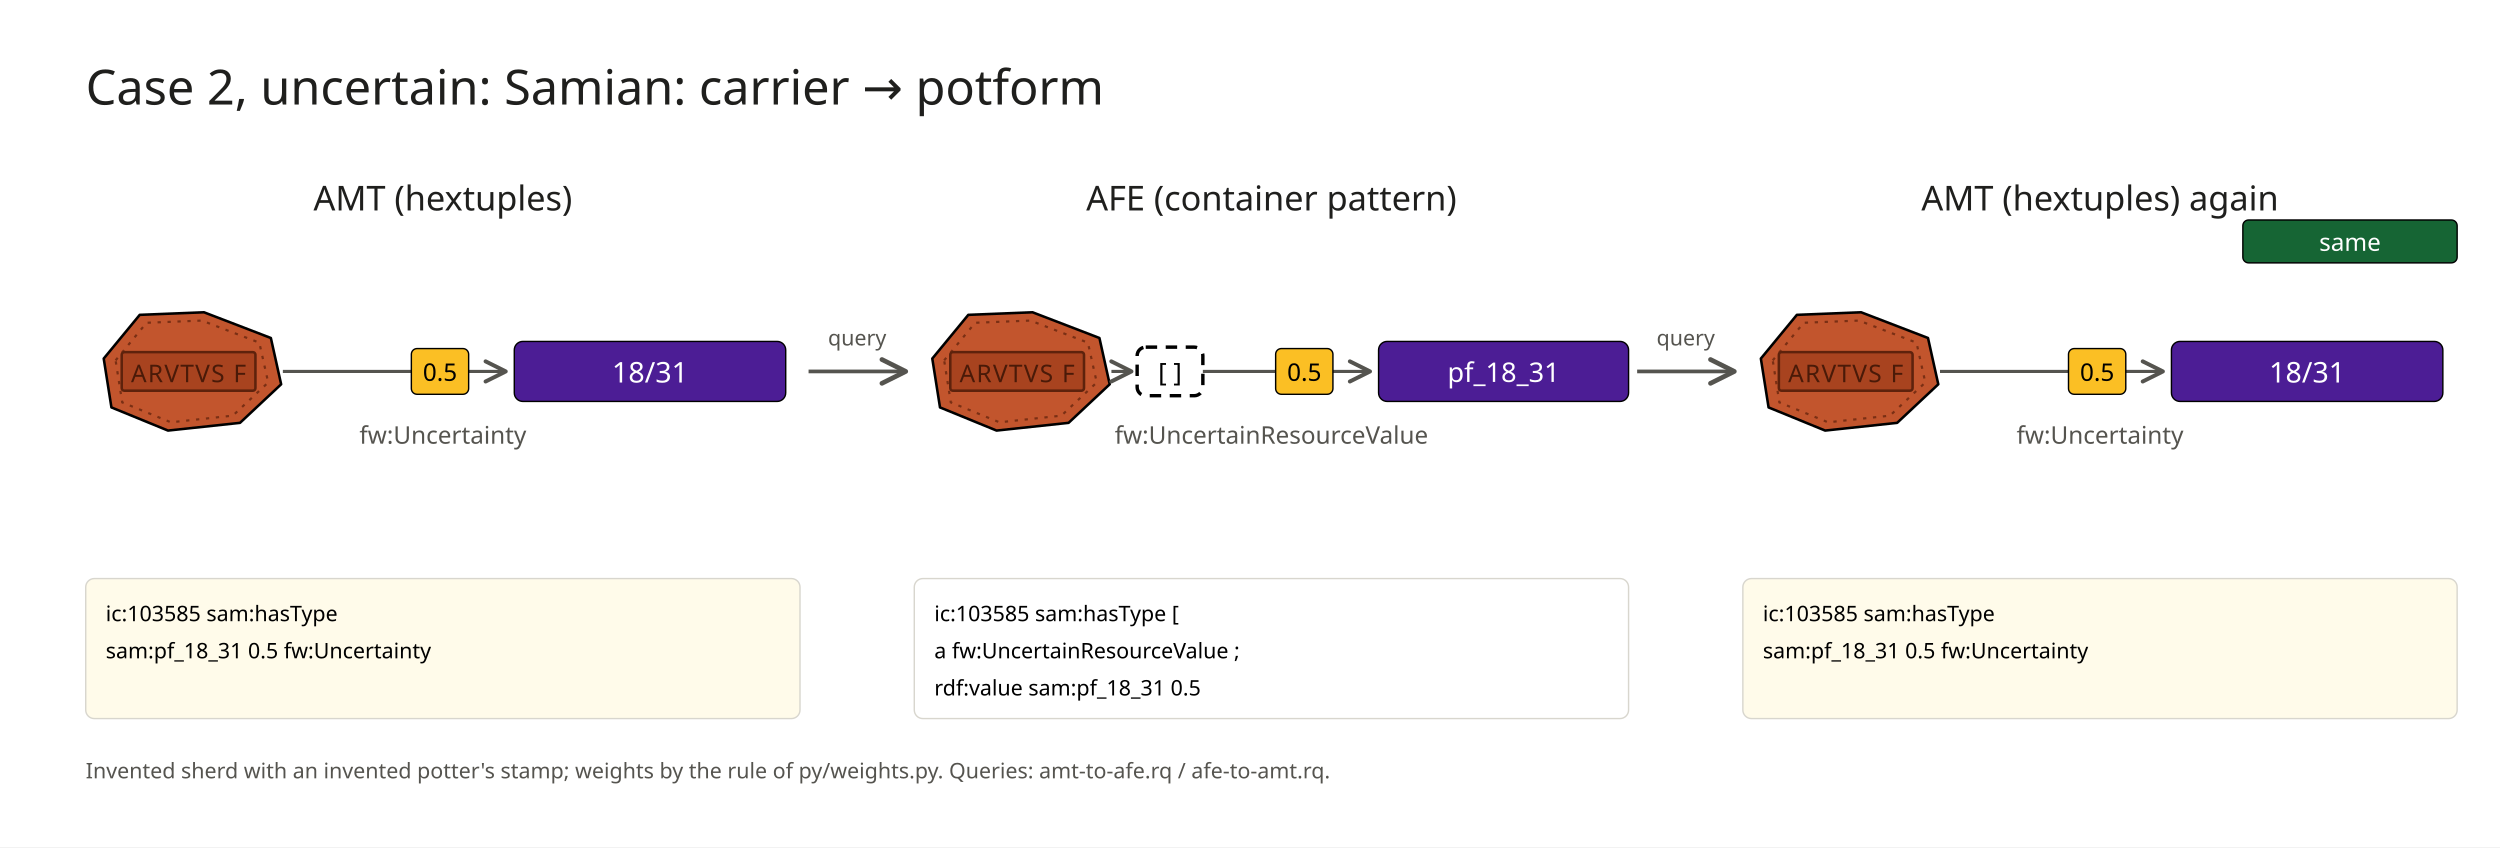
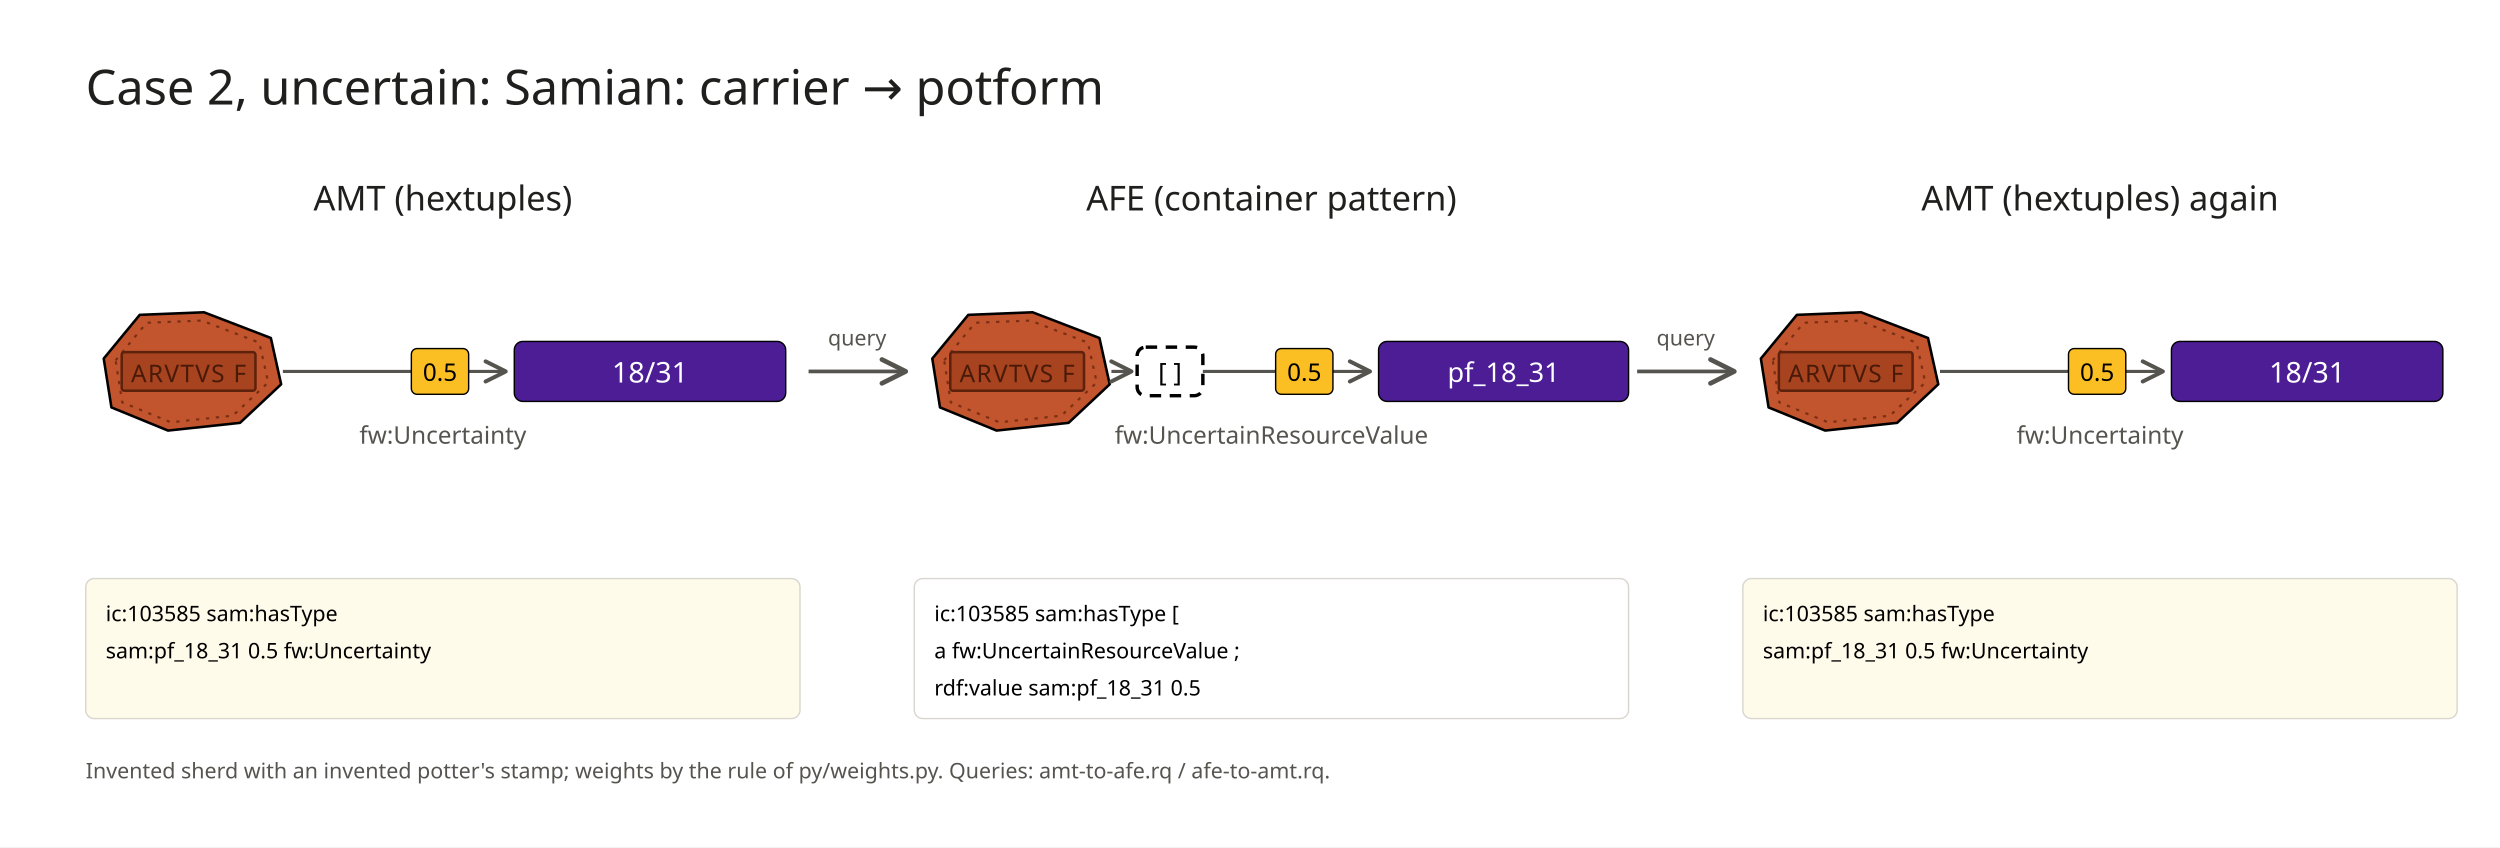
<svg xmlns="http://www.w3.org/2000/svg" width="1750" height="593" viewBox="0 0 1750 593" role="img">
  <rect width="1750" height="593" fill="#ffffff" />
  <defs>
    <marker id="a" viewBox="0 0 10 10" refX="9" refY="5" markerWidth="8" markerHeight="8" orient="auto-start-reverse">
      <path d="M1 1L9 5L1 9" fill="none" stroke="#55544f" stroke-width="1.6" stroke-linecap="round" stroke-linejoin="round" />
    </marker>
  </defs>
  <text x="60" y="60" text-anchor="start" dominant-baseline="central" font-family="Fira Sans" font-size="34" font-weight="500" fill="#1f1f1d">Case 2, uncertain: Samian: carrier → potform</text>
  <text x="310.0" y="138" text-anchor="middle" dominant-baseline="central" font-family="Fira Sans" font-size="24" font-weight="500" fill="#1f1f1d">AMT (hextuples)</text>
  <g transform="translate(132,260) scale(0.9)">
    <path d="M-66,-10 L-38,-44 L12,-46 L64,-26 L72,10 L40,40 L-16,46 L-60,28 Z" fill="#c2552d" stroke="#000000" stroke-width="2" stroke-linejoin="round" />
    <path d="M-66,-10 L-38,-44 L12,-46 L64,-26 L72,10 L40,40 L-16,46 L-60,28 Z" fill="none" stroke="#7a2f14" stroke-width="2" stroke-dasharray="3 6" transform="scale(.86)" />
    <rect x="-52" y="-15" width="104" height="30" rx="2" fill="#a8431f" stroke="#5e220c" stroke-width="2" />
    <text x="0" y="1" text-anchor="middle" dominant-baseline="central" font-family="Fira Sans" font-weight="500" font-size="19" letter-spacing="1" fill="#4a1a08">ARVTVS F</text>
  </g>
  <path d="M198,260 C258,260 280,260.0 354,260.0" fill="none" stroke="#55544f" stroke-width="2.2" marker-end="url(#a)" />
  <rect x="287.95" y="244.0" width="40.1" height="32" rx="4" fill="#fbbf24" stroke="#000000" stroke-width="1" />
  <text x="308.0" y="260.0" text-anchor="middle" dominant-baseline="central" font-family="Fira Sans" font-size="17" fill="#000000">0.5</text>
  <rect x="360" y="239.0" width="190" height="42" rx="6" fill="#4c1d95" stroke="#000000" stroke-width="1" />
  <text x="455.0" y="260.0" text-anchor="middle" dominant-baseline="central" font-family="Fira Sans" font-size="20" font-weight="500" fill="#ffffff">18/31</text>
  <text x="310.0" y="304.0" text-anchor="middle" dominant-baseline="central" font-family="Fira Sans" font-size="17" font-weight="500" fill="#55544f">fw:Uncertainty</text>
  <rect x="60" y="405" width="500" height="98" rx="6" fill="#fffbea" stroke="#d8d6ce" stroke-width="1" />
  <text x="74" y="429" text-anchor="start" dominant-baseline="central" font-family="Fira Sans" font-size="15" fill="#000000">ic:103585  sam:hasType</text>
  <text x="74" y="455" text-anchor="start" dominant-baseline="central" font-family="Fira Sans" font-size="15" fill="#000000">    sam:pf_18_31   0.5   fw:Uncertainty</text>
  <text x="890.0" y="138" text-anchor="middle" dominant-baseline="central" font-family="Fira Sans" font-size="24" font-weight="500" fill="#1f1f1d">AFE (container pattern)</text>
  <g transform="translate(712,260) scale(0.9)">
    <path d="M-66,-10 L-38,-44 L12,-46 L64,-26 L72,10 L40,40 L-16,46 L-60,28 Z" fill="#c2552d" stroke="#000000" stroke-width="2" stroke-linejoin="round" />
    <path d="M-66,-10 L-38,-44 L12,-46 L64,-26 L72,10 L40,40 L-16,46 L-60,28 Z" fill="none" stroke="#7a2f14" stroke-width="2" stroke-dasharray="3 6" transform="scale(.86)" />
    <rect x="-52" y="-15" width="104" height="30" rx="2" fill="#a8431f" stroke="#5e220c" stroke-width="2" />
    <text x="0" y="1" text-anchor="middle" dominant-baseline="central" font-family="Fira Sans" font-weight="500" font-size="19" letter-spacing="1" fill="#4a1a08">ARVTVS F</text>
  </g>
  <path d="M778,260 L792,260" fill="none" stroke="#55544f" stroke-width="2.2" marker-end="url(#a)" />
  <rect x="796" y="243" width="46" height="34" rx="6" fill="#ffffff" stroke="#000000" stroke-width="2.4" stroke-dasharray="8 6" />
  <text x="819.0" y="260.0" text-anchor="middle" dominant-baseline="central" font-family="Fira Sans" font-size="18" font-weight="500" fill="#000000">[ ]</text>
  <path d="M842,260 C866,260 885,260.0 959,260.0" fill="none" stroke="#55544f" stroke-width="2.2" marker-end="url(#a)" />
  <rect x="892.95" y="244.0" width="40.1" height="32" rx="4" fill="#fbbf24" stroke="#000000" stroke-width="1" />
  <text x="913.0" y="260.0" text-anchor="middle" dominant-baseline="central" font-family="Fira Sans" font-size="17" fill="#000000">0.5</text>
  <rect x="965" y="239.0" width="175" height="42" rx="6" fill="#4c1d95" stroke="#000000" stroke-width="1" />
  <text x="1052.5" y="260.0" text-anchor="middle" dominant-baseline="central" font-family="Fira Sans" font-size="19" font-weight="500" fill="#ffffff">pf_18_31</text>
  <text x="890.0" y="304.0" text-anchor="middle" dominant-baseline="central" font-family="Fira Sans" font-size="17" font-weight="500" fill="#55544f">fw:UncertainResourceValue</text>
  <rect x="640" y="405" width="500" height="98" rx="6" fill="#ffffff" stroke="#d8d6ce" stroke-width="1" />
  <text x="654" y="429" text-anchor="start" dominant-baseline="central" font-family="Fira Sans" font-size="15" fill="#000000">ic:103585  sam:hasType  [</text>
  <text x="654" y="455" text-anchor="start" dominant-baseline="central" font-family="Fira Sans" font-size="15" fill="#000000">    a fw:UncertainResourceValue ;</text>
  <text x="654" y="481" text-anchor="start" dominant-baseline="central" font-family="Fira Sans" font-size="15" fill="#000000">    rdf:value  sam:pf_18_31   0.5</text>
  <text x="1470.0" y="138" text-anchor="middle" dominant-baseline="central" font-family="Fira Sans" font-size="24" font-weight="500" fill="#1f1f1d">AMT (hextuples) again</text>
  <g transform="translate(1292,260) scale(0.9)">
    <path d="M-66,-10 L-38,-44 L12,-46 L64,-26 L72,10 L40,40 L-16,46 L-60,28 Z" fill="#c2552d" stroke="#000000" stroke-width="2" stroke-linejoin="round" />
    <path d="M-66,-10 L-38,-44 L12,-46 L64,-26 L72,10 L40,40 L-16,46 L-60,28 Z" fill="none" stroke="#7a2f14" stroke-width="2" stroke-dasharray="3 6" transform="scale(.86)" />
    <rect x="-52" y="-15" width="104" height="30" rx="2" fill="#a8431f" stroke="#5e220c" stroke-width="2" />
    <text x="0" y="1" text-anchor="middle" dominant-baseline="central" font-family="Fira Sans" font-weight="500" font-size="19" letter-spacing="1" fill="#4a1a08">ARVTVS F</text>
  </g>
  <path d="M1358,260 C1418,260 1440,260.0 1514,260.0" fill="none" stroke="#55544f" stroke-width="2.2" marker-end="url(#a)" />
  <rect x="1447.95" y="244.0" width="40.1" height="32" rx="4" fill="#fbbf24" stroke="#000000" stroke-width="1" />
  <text x="1468.0" y="260.0" text-anchor="middle" dominant-baseline="central" font-family="Fira Sans" font-size="17" fill="#000000">0.5</text>
  <rect x="1520" y="239.0" width="190" height="42" rx="6" fill="#4c1d95" stroke="#000000" stroke-width="1" />
  <text x="1615.0" y="260.0" text-anchor="middle" dominant-baseline="central" font-family="Fira Sans" font-size="20" font-weight="500" fill="#ffffff">18/31</text>
  <text x="1470.0" y="304.0" text-anchor="middle" dominant-baseline="central" font-family="Fira Sans" font-size="17" font-weight="500" fill="#55544f">fw:Uncertainty</text>
  <rect x="1220" y="405" width="500" height="98" rx="6" fill="#fffbea" stroke="#d8d6ce" stroke-width="1" />
  <text x="1234" y="429" text-anchor="start" dominant-baseline="central" font-family="Fira Sans" font-size="15" fill="#000000">ic:103585  sam:hasType</text>
  <text x="1234" y="455" text-anchor="start" dominant-baseline="central" font-family="Fira Sans" font-size="15" fill="#000000">    sam:pf_18_31   0.5   fw:Uncertainty</text>
-   <rect x="1570" y="154" width="150" height="30" rx="4" fill="#166534" stroke="#000000" stroke-width="1" />
-   <text x="1645" y="169" text-anchor="middle" dominant-baseline="central" font-family="Fira Sans" font-size="17" font-weight="500" fill="#ffffff">same</text>
  <path d="M566,260 L634,260" fill="none" stroke="#55544f" stroke-width="2.6" marker-end="url(#a)" />
  <text x="600.0" y="236" text-anchor="middle" dominant-baseline="central" font-family="Fira Sans" font-size="15" fill="#55544f">query</text>
  <path d="M1146,260 L1214,260" fill="none" stroke="#55544f" stroke-width="2.6" marker-end="url(#a)" />
  <text x="1180.0" y="236" text-anchor="middle" dominant-baseline="central" font-family="Fira Sans" font-size="15" fill="#55544f">query</text>
  <text x="60" y="539" text-anchor="start" dominant-baseline="central" font-family="Fira Sans" font-size="15" fill="#55544f">Invented sherd with an invented potter's stamp; weights by the rule of py/weights.py. Queries: amt-to-afe.rq / afe-to-amt.rq.</text>
</svg>
